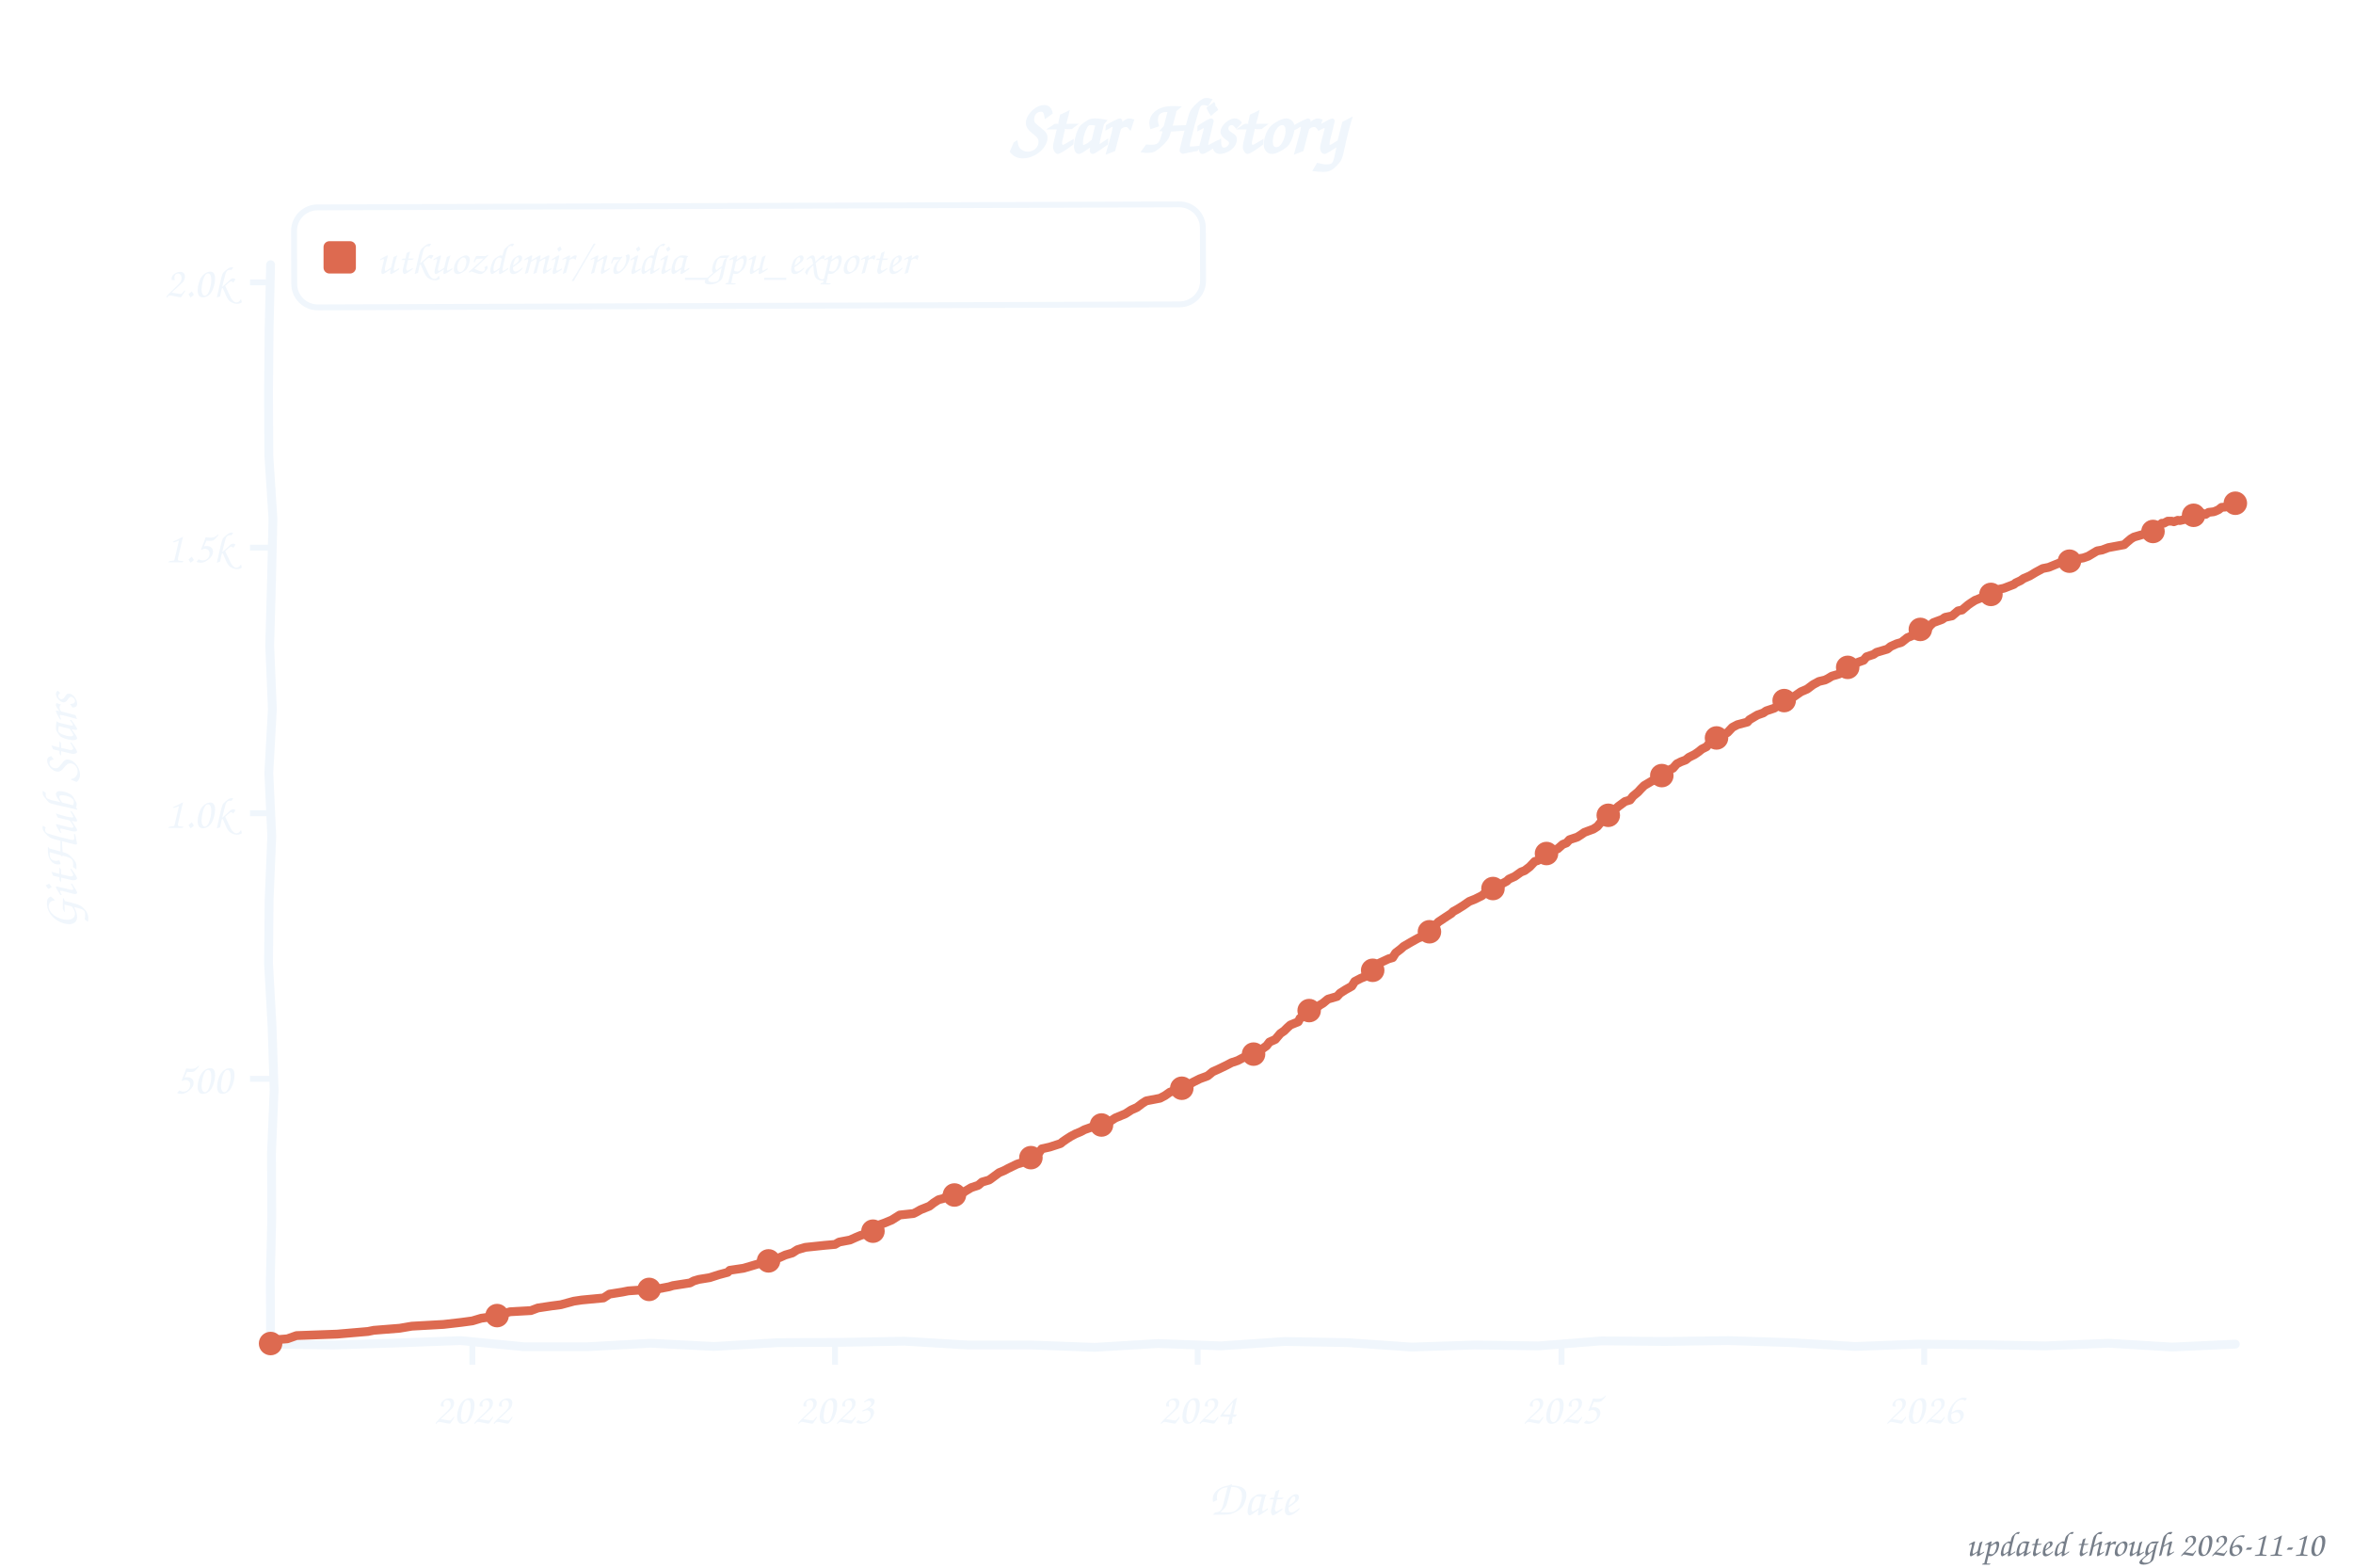
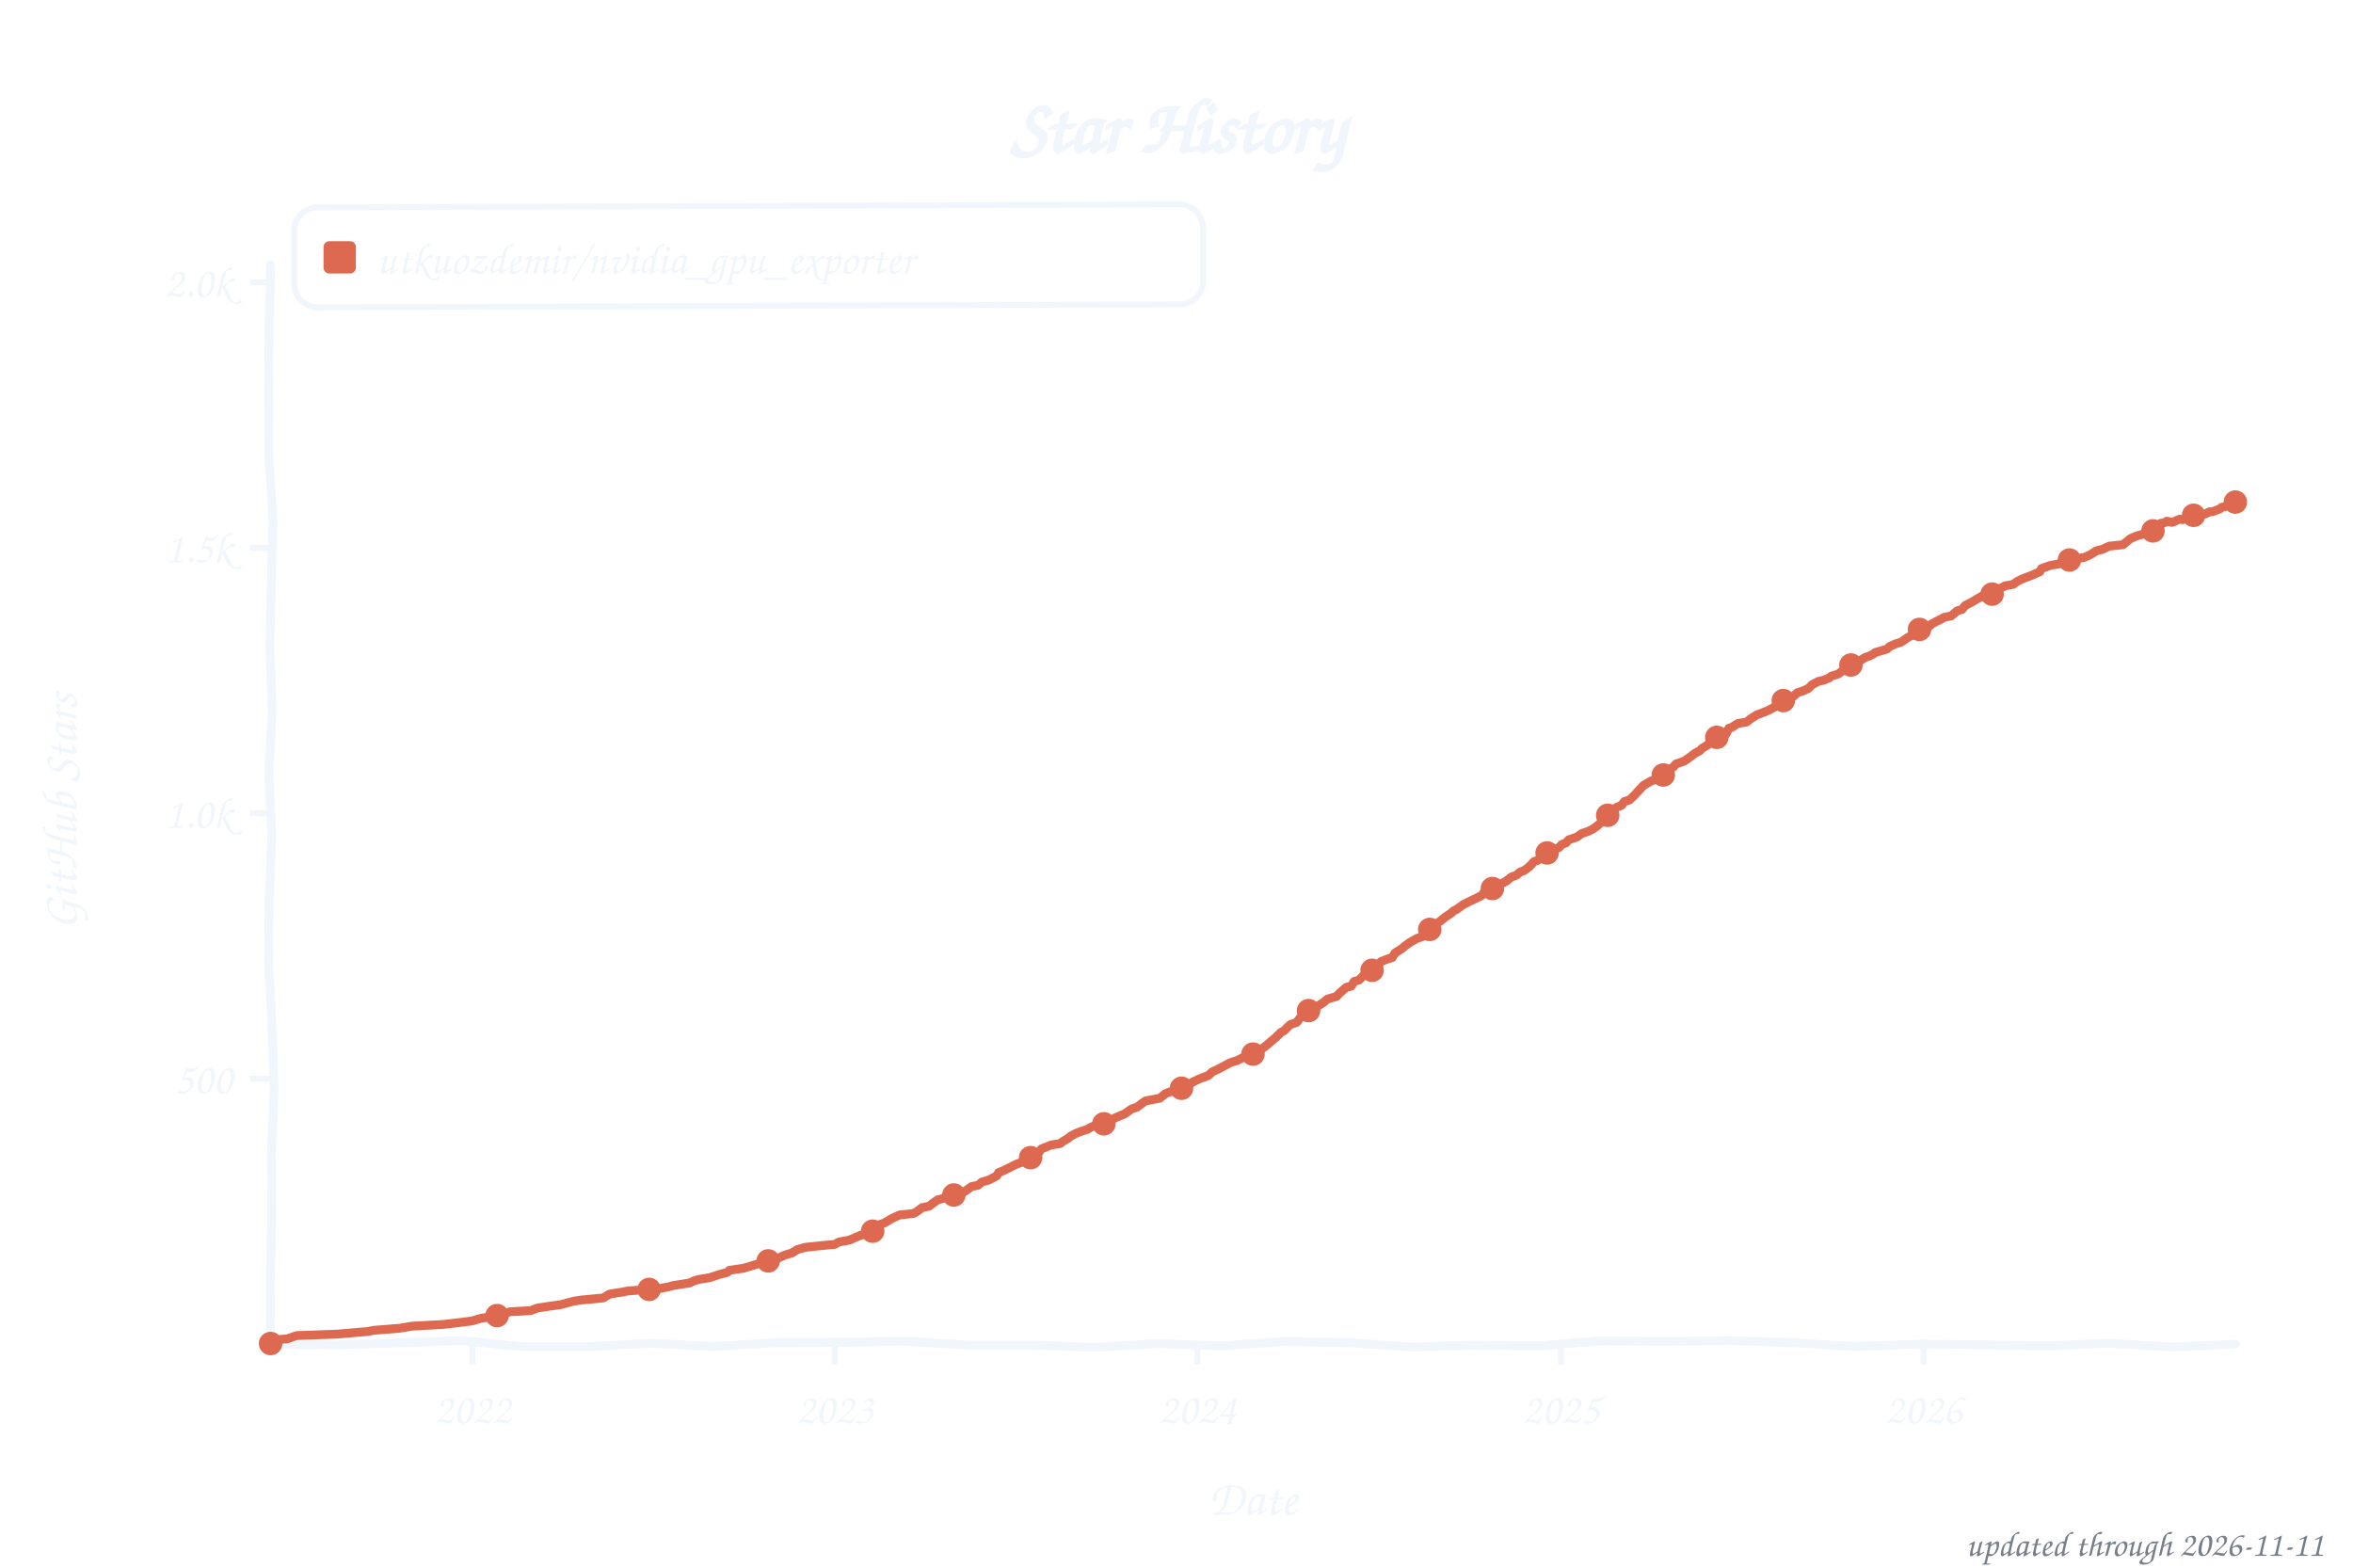
<svg xmlns="http://www.w3.org/2000/svg" width="800" height="533" viewBox="0 0 800 533" role="img" aria-label="Star history of utkuozdemir/nvidia_gpu_exporter">
  <style>text{font-family:"Comic Sans MS","Chalkboard SE","Comic Neue","Marker Felt",cursive}</style>
  <text x="400" y="52" font-size="26" font-weight="bold" text-anchor="middle" fill="#f0f6fc">Star History</text>
  <rect x="100" y="70" width="309" height="34" rx="8" fill="none" stroke="#f0f6fc" stroke-width="2" transform="rotate(-0.20 254 87)" />
  <rect x="110" y="82" width="11" height="11" rx="2" fill="#dd6a50" />
  <text x="128" y="93" font-size="15" fill="#f0f6fc" textLength="270" lengthAdjust="spacingAndGlyphs">utkuozdemir/nvidia_gpu_exporter</text>
  <line x1="85" y1="366.8" x2="92" y2="366.8" stroke="#f0f6fc" stroke-width="2" />
  <text x="79" y="371.8" font-size="15" text-anchor="end" fill="#f0f6fc">500</text>
  <line x1="85" y1="276.5" x2="92" y2="276.5" stroke="#f0f6fc" stroke-width="2" />
  <text x="79" y="281.5" font-size="15" text-anchor="end" fill="#f0f6fc">1.0k</text>
  <line x1="85" y1="186.2" x2="92" y2="186.2" stroke="#f0f6fc" stroke-width="2" />
  <text x="79" y="191.2" font-size="15" text-anchor="end" fill="#f0f6fc">1.5k</text>
  <line x1="85" y1="96.0" x2="92" y2="96.0" stroke="#f0f6fc" stroke-width="2" />
  <text x="79" y="101.0" font-size="15" text-anchor="end" fill="#f0f6fc">2.0k</text>
  <line x1="160.6" y1="457" x2="160.6" y2="464" stroke="#f0f6fc" stroke-width="2" />
  <text x="160.6" y="484" font-size="15" text-anchor="middle" fill="#f0f6fc">2022</text>
-   <line x1="283.9" y1="457" x2="283.9" y2="464" stroke="#f0f6fc" stroke-width="2" />
-   <text x="283.9" y="484" font-size="15" text-anchor="middle" fill="#f0f6fc">2023</text>
-   <line x1="407.2" y1="457" x2="407.2" y2="464" stroke="#f0f6fc" stroke-width="2" />
-   <text x="407.2" y="484" font-size="15" text-anchor="middle" fill="#f0f6fc">2024</text>
-   <line x1="530.9" y1="457" x2="530.9" y2="464" stroke="#f0f6fc" stroke-width="2" />
-   <text x="530.9" y="484" font-size="15" text-anchor="middle" fill="#f0f6fc">2025</text>
-   <line x1="654.2" y1="457" x2="654.2" y2="464" stroke="#f0f6fc" stroke-width="2" />
-   <text x="654.2" y="484" font-size="15" text-anchor="middle" fill="#f0f6fc">2026</text>
+   <line x1="283.8" y1="457" x2="283.8" y2="464" stroke="#f0f6fc" stroke-width="2" />
+   <text x="283.8" y="484" font-size="15" text-anchor="middle" fill="#f0f6fc">2023</text>
+   <line x1="407.1" y1="457" x2="407.1" y2="464" stroke="#f0f6fc" stroke-width="2" />
+   <text x="407.1" y="484" font-size="15" text-anchor="middle" fill="#f0f6fc">2024</text>
+   <line x1="530.7" y1="457" x2="530.7" y2="464" stroke="#f0f6fc" stroke-width="2" />
+   <text x="530.7" y="484" font-size="15" text-anchor="middle" fill="#f0f6fc">2025</text>
+   <line x1="654.0" y1="457" x2="654.0" y2="464" stroke="#f0f6fc" stroke-width="2" />
+   <text x="654.0" y="484" font-size="15" text-anchor="middle" fill="#f0f6fc">2026</text>
  <text x="426" y="515" font-size="17" text-anchor="middle" fill="#f0f6fc">Date</text>
  <text x="26" y="276" font-size="17" text-anchor="middle" fill="#f0f6fc" transform="rotate(-90 26 276)">GitHub Stars</text>
  <path d="M 92.0,90.0 L 91.5,111.6 L 91.3,133.2 L 91.4,154.8 L 92.8,176.4 L 92.3,197.9 L 91.7,219.5 L 92.6,241.1 L 91.4,262.7 L 92.4,284.3 L 91.5,305.9 L 91.3,327.5 L 92.5,349.1 L 93.2,370.6 L 92.3,392.2 L 92.4,413.8 L 91.9,435.4 L 92.0,457.0 L 113.5,457.3 L 135.1,456.6 L 156.6,455.8 L 178.2,457.9 L 199.7,457.9 L 221.3,456.7 L 242.8,457.8 L 264.4,456.5 L 285.9,456.4 L 307.5,456.0 L 329.0,457.3 L 350.6,457.3 L 372.1,458.1 L 393.7,456.8 L 415.2,457.6 L 436.8,456.1 L 458.3,456.5 L 479.9,458.0 L 501.4,457.3 L 523.0,457.6 L 544.5,455.9 L 566.1,456.1 L 587.6,455.8 L 609.2,456.5 L 630.7,457.8 L 652.3,457.0 L 673.8,457.2 L 695.4,457.6 L 716.9,456.7 L 738.5,458.0 L 760.0,457.0" fill="none" stroke="#f0f6fc" stroke-width="3" stroke-linecap="round" stroke-linejoin="round" />
-   <path d="M 92.0,456.8 L 92.7,455.6 L 97.7,455.2 L 100.8,454.1 L 114.6,453.6 L 125.1,452.7 L 127.1,452.3 L 135.9,451.6 L 140.0,450.9 L 150.8,450.3 L 156.9,449.6 L 160.6,449.1 L 163.6,448.2 L 168.0,447.6 L 171.7,446.5 L 173.4,446.0 L 180.5,445.6 L 182.9,444.7 L 187.6,444.0 L 190.7,443.6 L 195.1,442.4 L 197.8,442.0 L 205.2,441.3 L 207.2,440.0 L 211.6,439.3 L 213.6,438.9 L 223.8,438.2 L 227.5,437.5 L 228.8,437.1 L 234.6,436.2 L 235.9,435.5 L 237.6,435.0 L 241.3,434.4 L 244.4,433.4 L 247.4,432.6 L 248.1,431.9 L 252.8,431.2 L 257.9,429.7 L 259.6,429.0 L 262.0,428.5 L 265.0,427.6 L 267.0,426.7 L 269.4,426.0 L 271.1,424.9 L 273.8,424.1 L 280.5,423.4 L 283.9,423.1 L 285.3,422.3 L 289.0,421.6 L 291.0,420.7 L 292.7,420.0 L 295.7,419.1 L 297.8,417.7 L 299.1,416.4 L 300.8,415.8 L 303.2,414.8 L 305.9,413.1 L 310.6,412.6 L 311.6,412.1 L 313.0,411.3 L 316.0,410.1 L 317.4,409.0 L 319.1,407.9 L 320.7,407.5 L 322.4,406.5 L 327.2,405.7 L 328.2,405.0 L 330.2,403.8 L 332.6,403.0 L 333.9,401.9 L 336.3,401.2 L 337.0,400.7 L 339.7,398.7 L 341.4,398.0 L 342.7,397.3 L 345.8,395.8 L 347.4,395.3 L 351.2,393.3 L 353.2,392.0 L 354.2,390.6 L 356.9,390.0 L 360.6,388.8 L 361.3,388.2 L 362.6,387.3 L 364.0,386.4 L 365.7,385.5 L 367.4,384.8 L 368.7,384.1 L 370.4,383.5 L 372.1,382.8 L 375.5,382.1 L 377.2,381.4 L 379.2,380.1 L 380.9,379.4 L 382.6,378.7 L 384.6,377.4 L 386.6,376.5 L 388.3,375.2 L 389.7,374.3 L 394.4,373.4 L 396.1,372.5 L 397.8,371.3 L 401.2,370.4 L 402.5,369.6 L 403.5,369.1 L 405.9,367.8 L 407.9,366.8 L 410.6,365.8 L 412.3,364.4 L 414.3,363.5 L 417.0,362.2 L 418.7,361.3 L 420.8,360.6 L 422.5,359.7 L 424.1,359.0 L 425.8,358.6 L 427.9,357.5 L 428.9,356.8 L 430.6,355.6 L 431.6,354.3 L 433.6,353.4 L 435.3,351.4 L 436.6,350.5 L 437.7,349.4 L 438.7,348.5 L 441.4,347.4 L 442.0,346.2 L 443.4,345.5 L 444.8,343.8 L 447.8,342.4 L 448.8,341.7 L 449.8,341.1 L 451.5,339.7 L 454.6,338.8 L 455.6,337.7 L 457.3,336.6 L 459.6,335.3 L 460.6,333.7 L 462.7,332.6 L 464.0,332.1 L 465.0,330.6 L 467.1,329.6 L 468.1,329.0 L 469.1,327.4 L 472.1,326.0 L 473.5,325.6 L 474.5,324.0 L 476.2,322.7 L 477.2,321.8 L 479.6,320.4 L 481.2,319.5 L 482.3,318.9 L 484.3,318.2 L 485.6,317.1 L 486.7,315.5 L 488.0,314.6 L 489.0,313.5 L 491.7,311.7 L 493.4,310.6 L 494.1,309.9 L 495.4,309.2 L 497.5,307.9 L 499.5,306.5 L 501.5,305.7 L 503.9,304.5 L 504.9,303.6 L 507.3,302.5 L 509.0,301.4 L 510.6,300.5 L 512.3,299.6 L 513.0,298.9 L 515.0,298.0 L 517.1,296.5 L 518.4,296.0 L 520.1,294.7 L 521.8,292.9 L 522.8,292.6 L 523.8,292.0 L 524.8,290.9 L 525.8,290.2 L 527.9,289.1 L 529.6,288.6 L 531.3,287.1 L 532.6,286.6 L 533.6,285.5 L 536.3,284.6 L 537.7,283.7 L 538.7,283.0 L 541.7,281.9 L 543.1,281.0 L 544.4,279.4 L 546.1,278.3 L 547.5,276.3 L 548.5,275.4 L 549.2,275.1 L 550.2,274.2 L 552.5,272.5 L 554.2,272.0 L 555.2,270.7 L 556.9,269.3 L 557.9,268.2 L 559.0,267.1 L 561.7,265.5 L 563.4,265.1 L 565.0,263.7 L 566.1,263.1 L 568.1,261.5 L 568.8,261.2 L 570.1,259.7 L 571.5,259.0 L 573.1,258.4 L 574.2,257.5 L 576.2,256.5 L 577.5,255.6 L 578.6,254.7 L 580.2,253.9 L 581.9,251.8 L 583.6,250.9 L 585.3,250.0 L 587.3,249.1 L 589.0,247.3 L 590.7,246.4 L 594.1,245.5 L 594.8,244.7 L 597.5,243.1 L 599.5,242.4 L 600.5,241.7 L 603.2,240.8 L 604.6,239.9 L 605.6,239.3 L 606.6,238.2 L 610.0,236.8 L 611.0,236.1 L 612.3,235.2 L 614.4,234.3 L 616.4,232.8 L 618.4,231.7 L 620.5,231.2 L 621.5,230.7 L 622.8,229.9 L 625.2,229.2 L 626.2,228.7 L 627.5,227.6 L 629.9,226.0 L 631.9,225.1 L 633.6,224.5 L 634.6,223.3 L 637.0,222.5 L 638.0,221.8 L 641.7,220.7 L 642.8,219.8 L 644.8,218.9 L 646.5,218.4 L 648.5,216.8 L 651.2,215.7 L 652.2,214.2 L 655.6,213.5 L 656.3,212.6 L 657.3,211.7 L 660.3,210.6 L 661.3,209.9 L 663.7,209.4 L 665.7,207.7 L 667.1,207.4 L 669.1,205.7 L 670.1,205.0 L 671.5,204.1 L 674.5,202.9 L 677.6,202.0 L 679.9,200.3 L 681.3,200.0 L 684.7,198.7 L 685.3,198.2 L 687.0,197.4 L 688.0,196.7 L 690.1,195.8 L 692.1,194.6 L 694.5,193.3 L 696.5,192.9 L 699.2,191.8 L 701.5,190.9 L 703.9,190.4 L 708.3,189.7 L 710.0,189.1 L 713.0,187.3 L 714.7,187.0 L 716.8,186.2 L 722.2,185.2 L 723.2,184.3 L 724.5,183.2 L 725.5,182.6 L 729.6,181.4 L 730.3,181.0 L 731.6,180.5 L 732.3,180.5 L 733.3,179.6 L 735.0,177.9 L 735.7,177.9 L 737.0,177.2 L 738.4,177.2 L 739.1,177.4 L 740.4,176.9 L 741.1,177.0 L 742.4,176.7 L 743.8,176.0 L 744.8,175.6 L 745.8,175.2 L 746.5,175.2 L 747.8,174.5 L 748.8,174.5 L 749.9,174.9 L 750.9,174.2 L 752.6,174.0 L 753.2,173.8 L 754.3,173.3 L 755.3,172.5 L 756.6,172.4 L 758.0,171.6 L 758.6,171.6 L 760.0,171.1" fill="none" stroke="#dd6a50" stroke-width="3" stroke-linecap="round" stroke-linejoin="round" />
+   <path d="M 92.0,456.8 L 92.7,455.6 L 97.7,455.2 L 100.8,454.1 L 114.6,453.6 L 125.1,452.7 L 127.1,452.3 L 135.9,451.6 L 140.0,450.9 L 150.8,450.3 L 156.8,449.6 L 160.6,449.1 L 163.6,448.2 L 168.0,447.6 L 171.7,446.5 L 173.4,446.0 L 180.5,445.6 L 182.8,444.7 L 187.6,444.0 L 190.6,443.6 L 195.0,442.4 L 197.7,442.0 L 205.1,441.3 L 207.2,440.0 L 211.6,439.3 L 213.6,438.9 L 223.7,438.2 L 227.4,437.5 L 228.8,437.1 L 234.5,436.2 L 235.9,435.5 L 237.6,435.0 L 241.3,434.4 L 244.3,433.4 L 247.3,432.6 L 248.0,431.9 L 252.8,431.2 L 257.8,429.7 L 259.5,429.0 L 261.9,428.5 L 264.9,427.6 L 266.9,426.7 L 269.3,426.0 L 271.0,424.9 L 273.7,424.1 L 280.4,423.4 L 283.8,423.1 L 285.2,422.3 L 288.9,421.6 L 290.9,420.7 L 292.6,420.0 L 295.6,419.1 L 297.7,417.7 L 299.0,416.4 L 300.7,415.8 L 303.4,414.2 L 305.8,413.1 L 310.5,412.6 L 311.5,412.1 L 313.5,410.6 L 315.9,410.1 L 317.3,409.0 L 318.9,407.9 L 320.6,407.5 L 322.3,406.5 L 327.0,405.7 L 328.1,405.0 L 330.4,403.4 L 332.5,403.0 L 333.8,401.9 L 336.2,401.2 L 338.9,399.8 L 339.5,398.7 L 341.2,398.0 L 342.6,397.3 L 345.6,395.8 L 348.7,394.7 L 351.0,393.3 L 353.1,392.0 L 354.1,390.6 L 357.4,389.3 L 360.5,388.8 L 361.2,388.2 L 363.2,387.0 L 363.9,386.4 L 365.5,385.5 L 367.2,384.8 L 369.9,383.9 L 370.6,383.4 L 372.0,382.8 L 375.3,382.1 L 377.0,381.4 L 379.1,380.1 L 380.7,379.4 L 382.4,378.7 L 384.8,377.0 L 386.5,376.5 L 388.2,375.2 L 389.5,374.3 L 394.3,373.4 L 396.3,371.8 L 397.6,371.3 L 401.0,370.4 L 402.0,369.8 L 404.0,368.9 L 405.7,367.8 L 407.8,366.8 L 410.8,365.7 L 412.2,364.4 L 414.2,363.5 L 417.9,361.5 L 419.2,361.0 L 420.6,360.6 L 422.3,359.7 L 424.0,359.0 L 426.0,358.4 L 427.7,357.5 L 428.7,356.8 L 430.4,355.6 L 432.1,354.1 L 433.8,352.7 L 435.5,351.0 L 436.5,350.5 L 437.8,349.2 L 438.8,348.3 L 440.9,347.6 L 441.9,346.2 L 443.9,344.0 L 444.9,343.6 L 447.6,342.4 L 448.6,341.7 L 450.0,340.8 L 451.3,339.7 L 454.4,338.8 L 455.4,337.7 L 457.7,335.7 L 459.4,335.3 L 460.4,333.7 L 462.1,333.2 L 464.2,331.0 L 465.5,330.3 L 466.9,329.6 L 467.9,329.0 L 469.6,326.9 L 471.9,326.0 L 473.3,325.6 L 474.3,324.0 L 476.7,322.5 L 477.7,321.6 L 479.4,320.4 L 481.7,319.1 L 483.7,318.4 L 484.8,317.5 L 485.8,316.8 L 486.5,315.5 L 488.1,314.2 L 489.8,313.1 L 491.5,311.7 L 493.2,310.6 L 494.2,309.7 L 495.2,309.2 L 497.6,307.5 L 500.0,306.3 L 501.3,305.7 L 503.7,304.5 L 505.0,302.9 L 507.4,302.1 L 509.1,301.2 L 510.4,300.5 L 512.1,299.6 L 513.8,298.2 L 515.5,297.6 L 516.8,296.5 L 518.2,296.0 L 519.9,294.7 L 521.6,292.9 L 522.6,292.6 L 523.6,292.0 L 525.3,290.4 L 527.0,289.9 L 527.7,289.1 L 530.0,288.2 L 531.0,287.1 L 532.4,286.6 L 533.4,285.5 L 536.1,284.6 L 537.8,283.4 L 540.1,282.6 L 541.5,281.9 L 542.8,281.0 L 544.9,279.2 L 545.9,278.3 L 547.2,276.3 L 548.3,275.4 L 549.6,274.5 L 551.3,273.8 L 552.3,272.5 L 554.0,272.0 L 555.7,270.4 L 556.7,269.3 L 557.7,268.2 L 558.7,267.1 L 561.4,265.5 L 563.4,264.9 L 564.8,263.7 L 566.8,262.6 L 567.8,261.5 L 568.9,260.8 L 569.9,259.7 L 572.6,258.8 L 573.6,258.1 L 574.6,257.4 L 576.3,256.1 L 578.0,255.2 L 578.6,254.5 L 580.7,253.2 L 581.7,251.8 L 583.7,250.7 L 586.8,249.6 L 587.8,247.6 L 588.8,247.3 L 590.8,246.0 L 593.8,245.5 L 595.2,244.4 L 597.2,243.1 L 599.6,242.2 L 601.3,241.5 L 603.3,240.4 L 605.0,239.5 L 606.0,238.4 L 606.7,238.1 L 609.7,236.8 L 611.1,235.5 L 612.8,235.0 L 614.8,234.1 L 616.1,232.8 L 618.2,231.7 L 620.2,231.2 L 621.9,230.5 L 622.6,229.9 L 624.9,229.2 L 626.9,227.8 L 627.6,227.0 L 629.6,226.0 L 631.7,225.1 L 634.0,223.6 L 635.4,223.1 L 636.7,222.5 L 637.7,221.8 L 641.5,220.7 L 642.5,219.8 L 644.5,218.9 L 646.2,218.4 L 648.9,216.6 L 650.9,215.7 L 651.9,214.2 L 655.3,213.5 L 656.7,212.2 L 658.3,211.3 L 659.4,210.8 L 661.0,209.9 L 663.4,209.4 L 665.4,207.7 L 667.1,207.2 L 668.1,205.9 L 670.8,204.5 L 671.9,203.8 L 674.6,202.3 L 677.3,202.0 L 679.6,200.3 L 681.7,199.2 L 684.4,198.7 L 686.0,197.6 L 687.4,196.9 L 688.7,196.4 L 690.8,195.6 L 693.5,194.4 L 694.1,193.3 L 697.2,192.2 L 700.2,191.7 L 701.2,190.9 L 705.6,190.0 L 708.7,189.5 L 710.7,188.6 L 712.7,187.3 L 714.7,186.8 L 717.1,185.7 L 721.8,185.2 L 722.9,184.3 L 724.2,183.2 L 726.2,182.3 L 729.3,181.4 L 730.3,181.0 L 731.3,180.5 L 732.3,180.1 L 734.0,179.0 L 734.7,177.9 L 735.7,177.8 L 736.7,177.2 L 738.4,177.6 L 739.1,177.4 L 740.1,176.9 L 741.1,176.5 L 742.1,176.7 L 743.5,176.0 L 744.8,175.6 L 745.5,175.2 L 746.8,174.9 L 747.8,174.5 L 748.9,174.9 L 749.9,174.7 L 751.2,174.0 L 752.2,174.0 L 753.2,173.6 L 754.6,173.1 L 755.3,172.5 L 756.6,172.2 L 757.6,171.6 L 759.3,171.4 L 760.0,170.7" fill="none" stroke="#dd6a50" stroke-width="3" stroke-linecap="round" stroke-linejoin="round" />
  <circle cx="92.0" cy="456.8" r="4" fill="#dd6a50" />
  <circle cx="169.0" cy="447.3" r="4" fill="#dd6a50" />
  <circle cx="220.7" cy="438.4" r="4" fill="#dd6a50" />
-   <circle cx="261.3" cy="428.7" r="4" fill="#dd6a50" />
-   <circle cx="296.8" cy="418.6" r="4" fill="#dd6a50" />
-   <circle cx="324.5" cy="406.3" r="4" fill="#dd6a50" />
-   <circle cx="350.5" cy="393.6" r="4" fill="#dd6a50" />
-   <circle cx="374.5" cy="382.5" r="4" fill="#dd6a50" />
-   <circle cx="401.8" cy="370.0" r="4" fill="#dd6a50" />
-   <circle cx="426.2" cy="358.4" r="4" fill="#dd6a50" />
-   <circle cx="445.1" cy="343.6" r="4" fill="#dd6a50" />
-   <circle cx="466.7" cy="329.9" r="4" fill="#dd6a50" />
-   <circle cx="486.0" cy="316.8" r="4" fill="#dd6a50" />
-   <circle cx="507.6" cy="302.1" r="4" fill="#dd6a50" />
-   <circle cx="525.8" cy="290.2" r="4" fill="#dd6a50" />
-   <circle cx="546.8" cy="277.2" r="4" fill="#dd6a50" />
-   <circle cx="565.0" cy="263.7" r="4" fill="#dd6a50" />
-   <circle cx="583.6" cy="250.9" r="4" fill="#dd6a50" />
-   <circle cx="606.6" cy="238.2" r="4" fill="#dd6a50" />
-   <circle cx="628.2" cy="226.9" r="4" fill="#dd6a50" />
-   <circle cx="652.9" cy="214.0" r="4" fill="#dd6a50" />
-   <circle cx="676.9" cy="202.1" r="4" fill="#dd6a50" />
-   <circle cx="703.6" cy="190.8" r="4" fill="#dd6a50" />
-   <circle cx="732.0" cy="180.7" r="4" fill="#dd6a50" />
+   <circle cx="261.2" cy="428.7" r="4" fill="#dd6a50" />
+   <circle cx="296.7" cy="418.6" r="4" fill="#dd6a50" />
+   <circle cx="324.3" cy="406.3" r="4" fill="#dd6a50" />
+   <circle cx="350.4" cy="393.6" r="4" fill="#dd6a50" />
+   <circle cx="375.3" cy="382.1" r="4" fill="#dd6a50" />
+   <circle cx="401.7" cy="370.0" r="4" fill="#dd6a50" />
+   <circle cx="426.0" cy="358.4" r="4" fill="#dd6a50" />
+   <circle cx="444.9" cy="343.6" r="4" fill="#dd6a50" />
+   <circle cx="466.5" cy="329.9" r="4" fill="#dd6a50" />
+   <circle cx="486.1" cy="316.0" r="4" fill="#dd6a50" />
+   <circle cx="507.4" cy="302.1" r="4" fill="#dd6a50" />
+   <circle cx="526.0" cy="290.0" r="4" fill="#dd6a50" />
+   <circle cx="546.6" cy="277.2" r="4" fill="#dd6a50" />
+   <circle cx="565.5" cy="263.5" r="4" fill="#dd6a50" />
+   <circle cx="583.7" cy="250.7" r="4" fill="#dd6a50" />
+   <circle cx="606.3" cy="238.2" r="4" fill="#dd6a50" />
+   <circle cx="629.3" cy="226.1" r="4" fill="#dd6a50" />
+   <circle cx="652.6" cy="214.0" r="4" fill="#dd6a50" />
+   <circle cx="677.3" cy="202.0" r="4" fill="#dd6a50" />
+   <circle cx="703.6" cy="190.4" r="4" fill="#dd6a50" />
+   <circle cx="732.0" cy="180.5" r="4" fill="#dd6a50" />
  <circle cx="745.8" cy="175.2" r="4" fill="#dd6a50" />
-   <circle cx="760.0" cy="171.1" r="4" fill="#dd6a50" />
-   <text x="790" y="529" font-size="12" text-anchor="end" fill="#767e89">updated through 2026-11-10</text>
+   <circle cx="760.0" cy="170.7" r="4" fill="#dd6a50" />
+   <text x="790" y="529" font-size="12" text-anchor="end" fill="#767e89">updated through 2026-11-11</text>
</svg>
